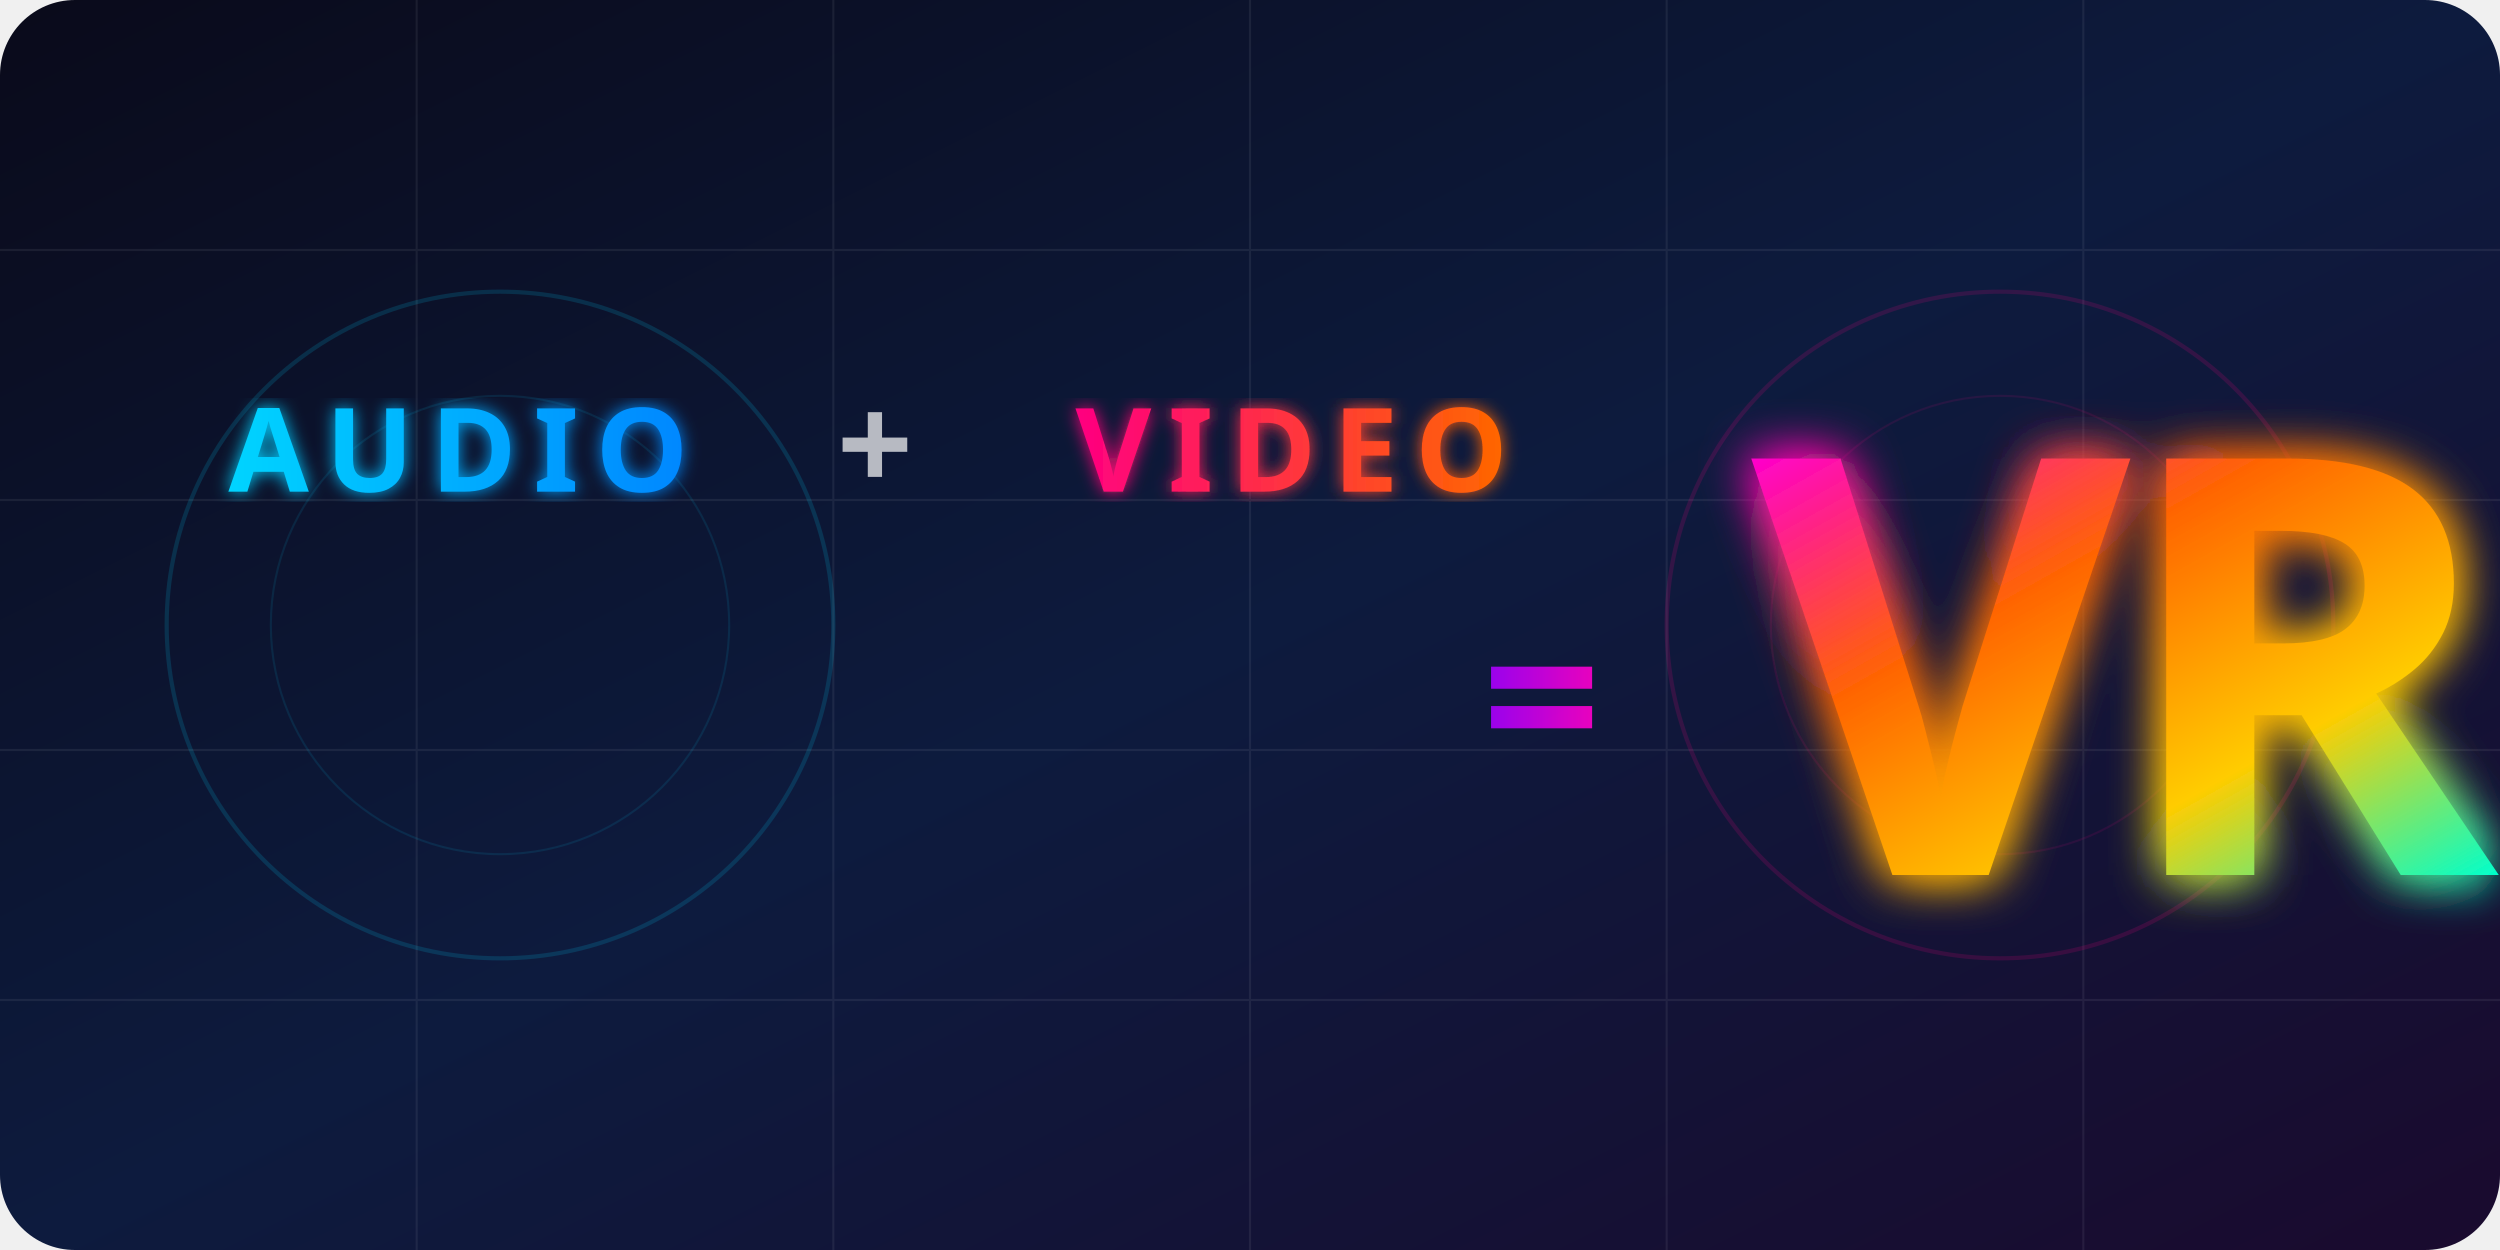
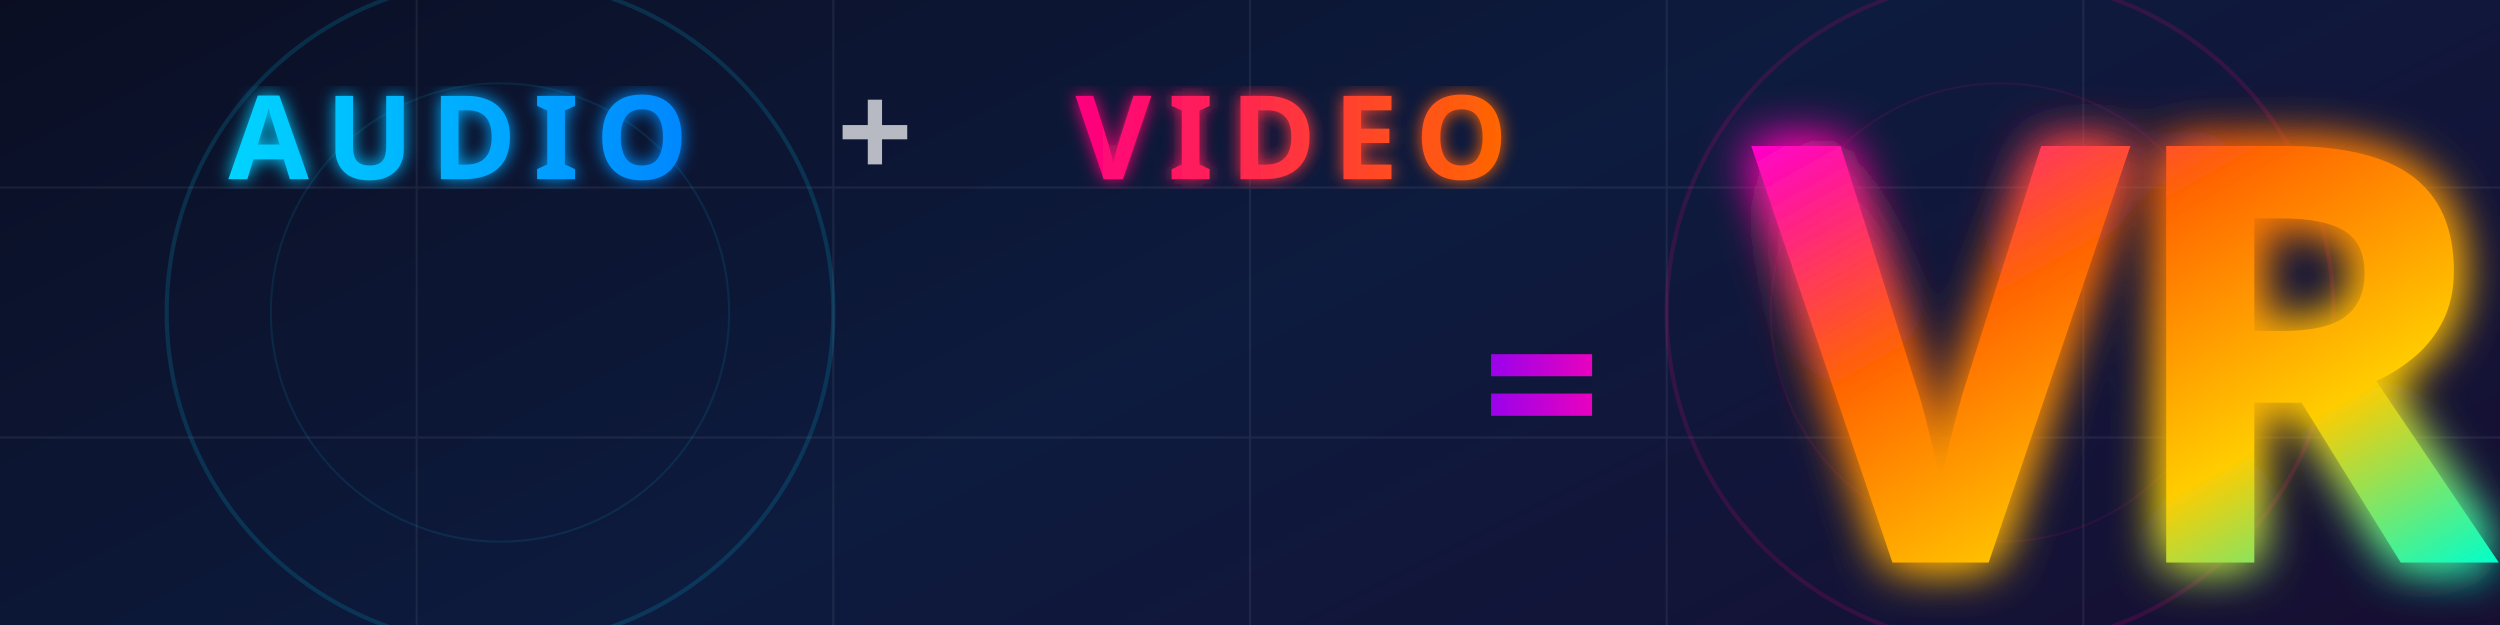
- <svg xmlns="http://www.w3.org/2000/svg" viewBox="0 0 600 300" width="600" height="300">
+ <svg xmlns="http://www.w3.org/2000/svg" viewBox="0 75 600 150" width="600" height="150">
  <defs>
    <linearGradient id="bgGrad" x1="0%" y1="0%" x2="100%" y2="100%">
      <stop offset="0%" style="stop-color:#0a0a1a;stop-opacity:1" />
      <stop offset="50%" style="stop-color:#0d1b3e;stop-opacity:1" />
      <stop offset="100%" style="stop-color:#1a0a2e;stop-opacity:1" />
    </linearGradient>
    <linearGradient id="vrGrad" x1="0%" y1="0%" x2="100%" y2="100%">
      <stop offset="0%" style="stop-color:#ff00cc" />
      <stop offset="35%" style="stop-color:#ff6600" />
      <stop offset="70%" style="stop-color:#ffcc00" />
      <stop offset="100%" style="stop-color:#00ffcc" />
    </linearGradient>
    <linearGradient id="audioGrad" x1="0%" y1="0%" x2="100%" y2="0%">
      <stop offset="0%" style="stop-color:#00d4ff" />
      <stop offset="100%" style="stop-color:#0088ff" />
    </linearGradient>
    <linearGradient id="videoGrad" x1="0%" y1="0%" x2="100%" y2="0%">
      <stop offset="0%" style="stop-color:#ff0080" />
      <stop offset="100%" style="stop-color:#ff6600" />
    </linearGradient>
    <filter id="vrGlow" x="-20%" y="-20%" width="140%" height="140%">
      <feGaussianBlur stdDeviation="6" result="blur" />
      <feMerge>
        <feMergeNode in="blur" />
        <feMergeNode in="blur" />
        <feMergeNode in="SourceGraphic" />
      </feMerge>
    </filter>
    <filter id="smallGlow" x="-10%" y="-10%" width="120%" height="120%">
      <feGaussianBlur stdDeviation="2" result="blur" />
      <feMerge>
        <feMergeNode in="blur" />
        <feMergeNode in="SourceGraphic" />
      </feMerge>
    </filter>
    <linearGradient id="eqGrad" x1="0%" y1="0%" x2="100%" y2="0%">
      <stop offset="0%" style="stop-color:#aa00ff" />
      <stop offset="100%" style="stop-color:#ff00cc" />
    </linearGradient>
  </defs>
  <rect width="600" height="300" fill="url(#bgGrad)" rx="18" />
  <g opacity="0.07" stroke="#ffffff" stroke-width="0.5">
    <line x1="0" y1="60" x2="600" y2="60" />
    <line x1="0" y1="120" x2="600" y2="120" />
    <line x1="0" y1="180" x2="600" y2="180" />
    <line x1="0" y1="240" x2="600" y2="240" />
    <line x1="100" y1="0" x2="100" y2="300" />
    <line x1="200" y1="0" x2="200" y2="300" />
    <line x1="300" y1="0" x2="300" y2="300" />
    <line x1="400" y1="0" x2="400" y2="300" />
    <line x1="500" y1="0" x2="500" y2="300" />
  </g>
  <circle cx="120" cy="150" r="80" fill="none" stroke="#00d4ff" stroke-width="1" opacity="0.15" />
  <circle cx="120" cy="150" r="55" fill="none" stroke="#00d4ff" stroke-width="0.5" opacity="0.1" />
  <circle cx="480" cy="150" r="80" fill="none" stroke="#ff0080" stroke-width="1" opacity="0.15" />
  <circle cx="480" cy="150" r="55" fill="none" stroke="#ff0080" stroke-width="0.5" opacity="0.1" />
  <text x="110" y="118" font-family="'Arial Black', 'Impact', sans-serif" font-size="28" font-weight="900" letter-spacing="4" text-anchor="middle" fill="url(#audioGrad)" filter="url(#smallGlow)">AUDIO</text>
  <text x="210" y="118" font-family="'Arial Black', 'Impact', sans-serif" font-size="32" font-weight="900" text-anchor="middle" fill="#ffffff" opacity="0.7">+</text>
  <text x="310" y="118" font-family="'Arial Black', 'Impact', sans-serif" font-size="28" font-weight="900" letter-spacing="4" text-anchor="middle" fill="url(#videoGrad)" filter="url(#smallGlow)">VIDEO</text>
  <text x="370" y="185" font-family="'Arial Black', 'Impact', sans-serif" font-size="50" font-weight="900" text-anchor="middle" fill="url(#eqGrad)" opacity="0.9">=</text>
  <text x="510" y="210" font-family="'Arial Black', 'Impact', sans-serif" font-size="140" font-weight="900" letter-spacing="-4" text-anchor="middle" fill="url(#vrGrad)" filter="url(#vrGlow)">VR</text>
  <line x1="60" y1="125" x2="160" y2="125" stroke="url(#audioGrad)" stroke-width="2" opacity="0.6" />
  <line x1="260" y1="125" x2="360" y2="125" stroke="url(#videoGrad)" stroke-width="2" opacity="0.6" />
</svg>
